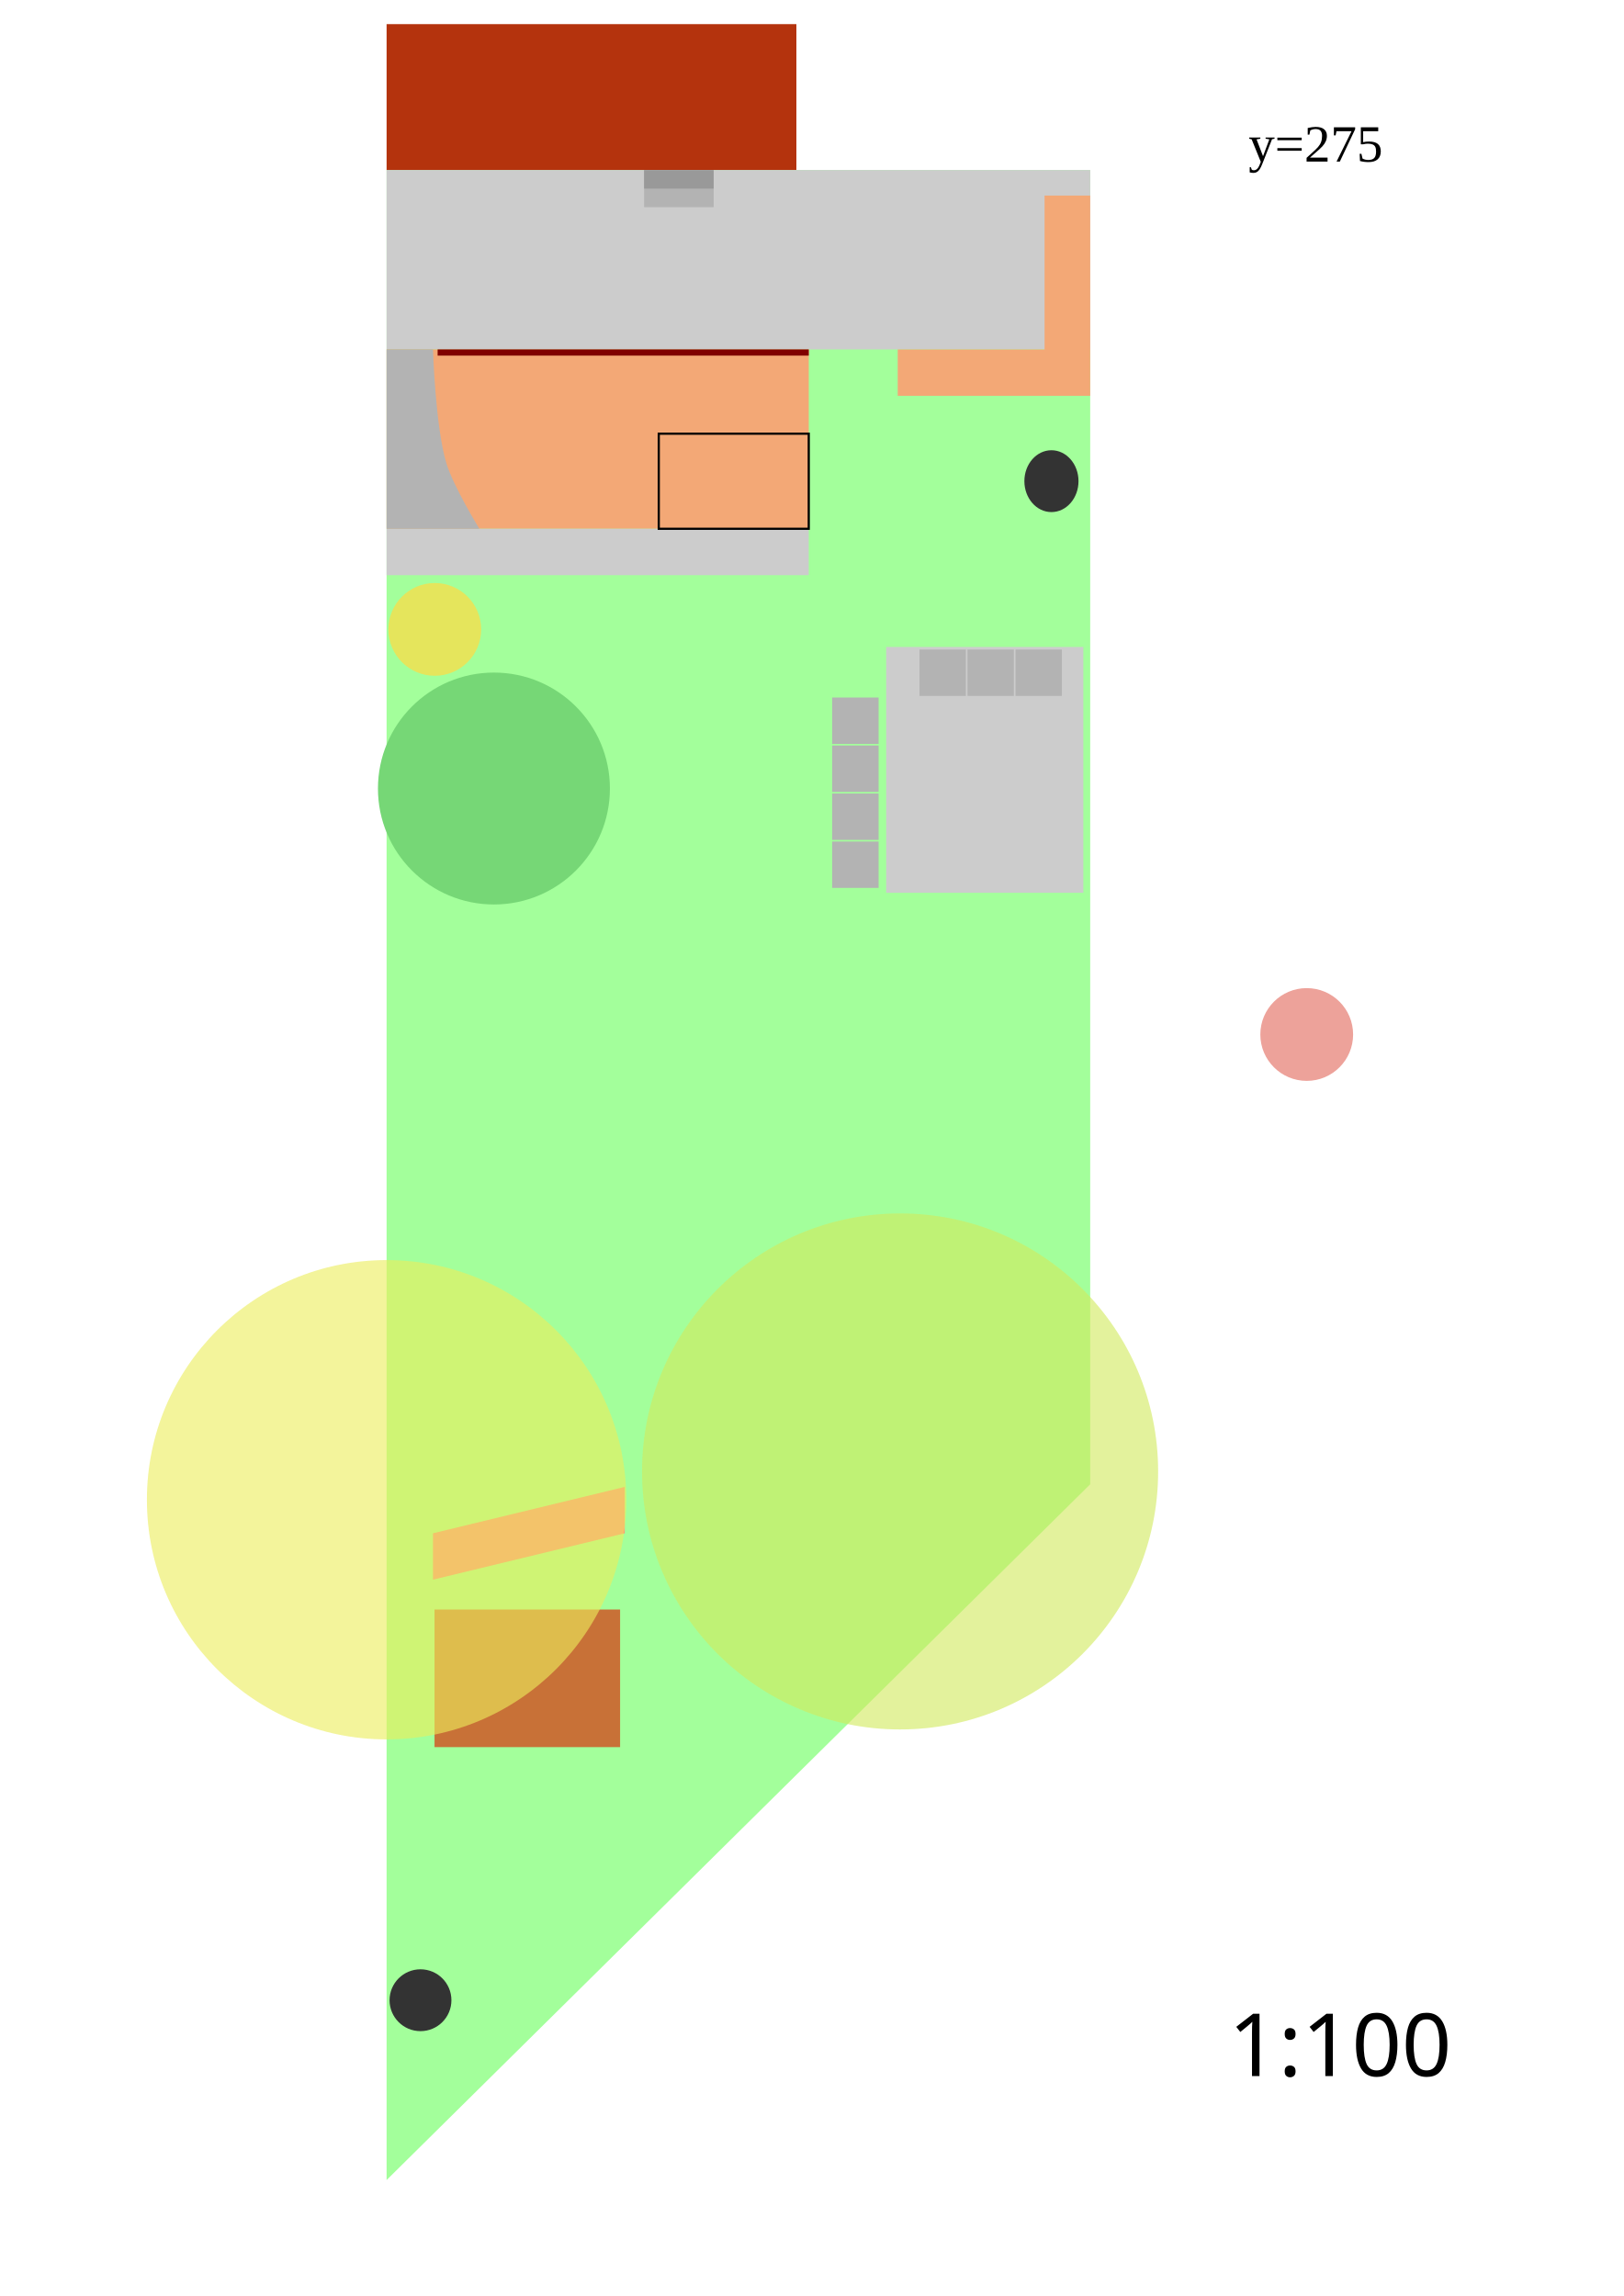
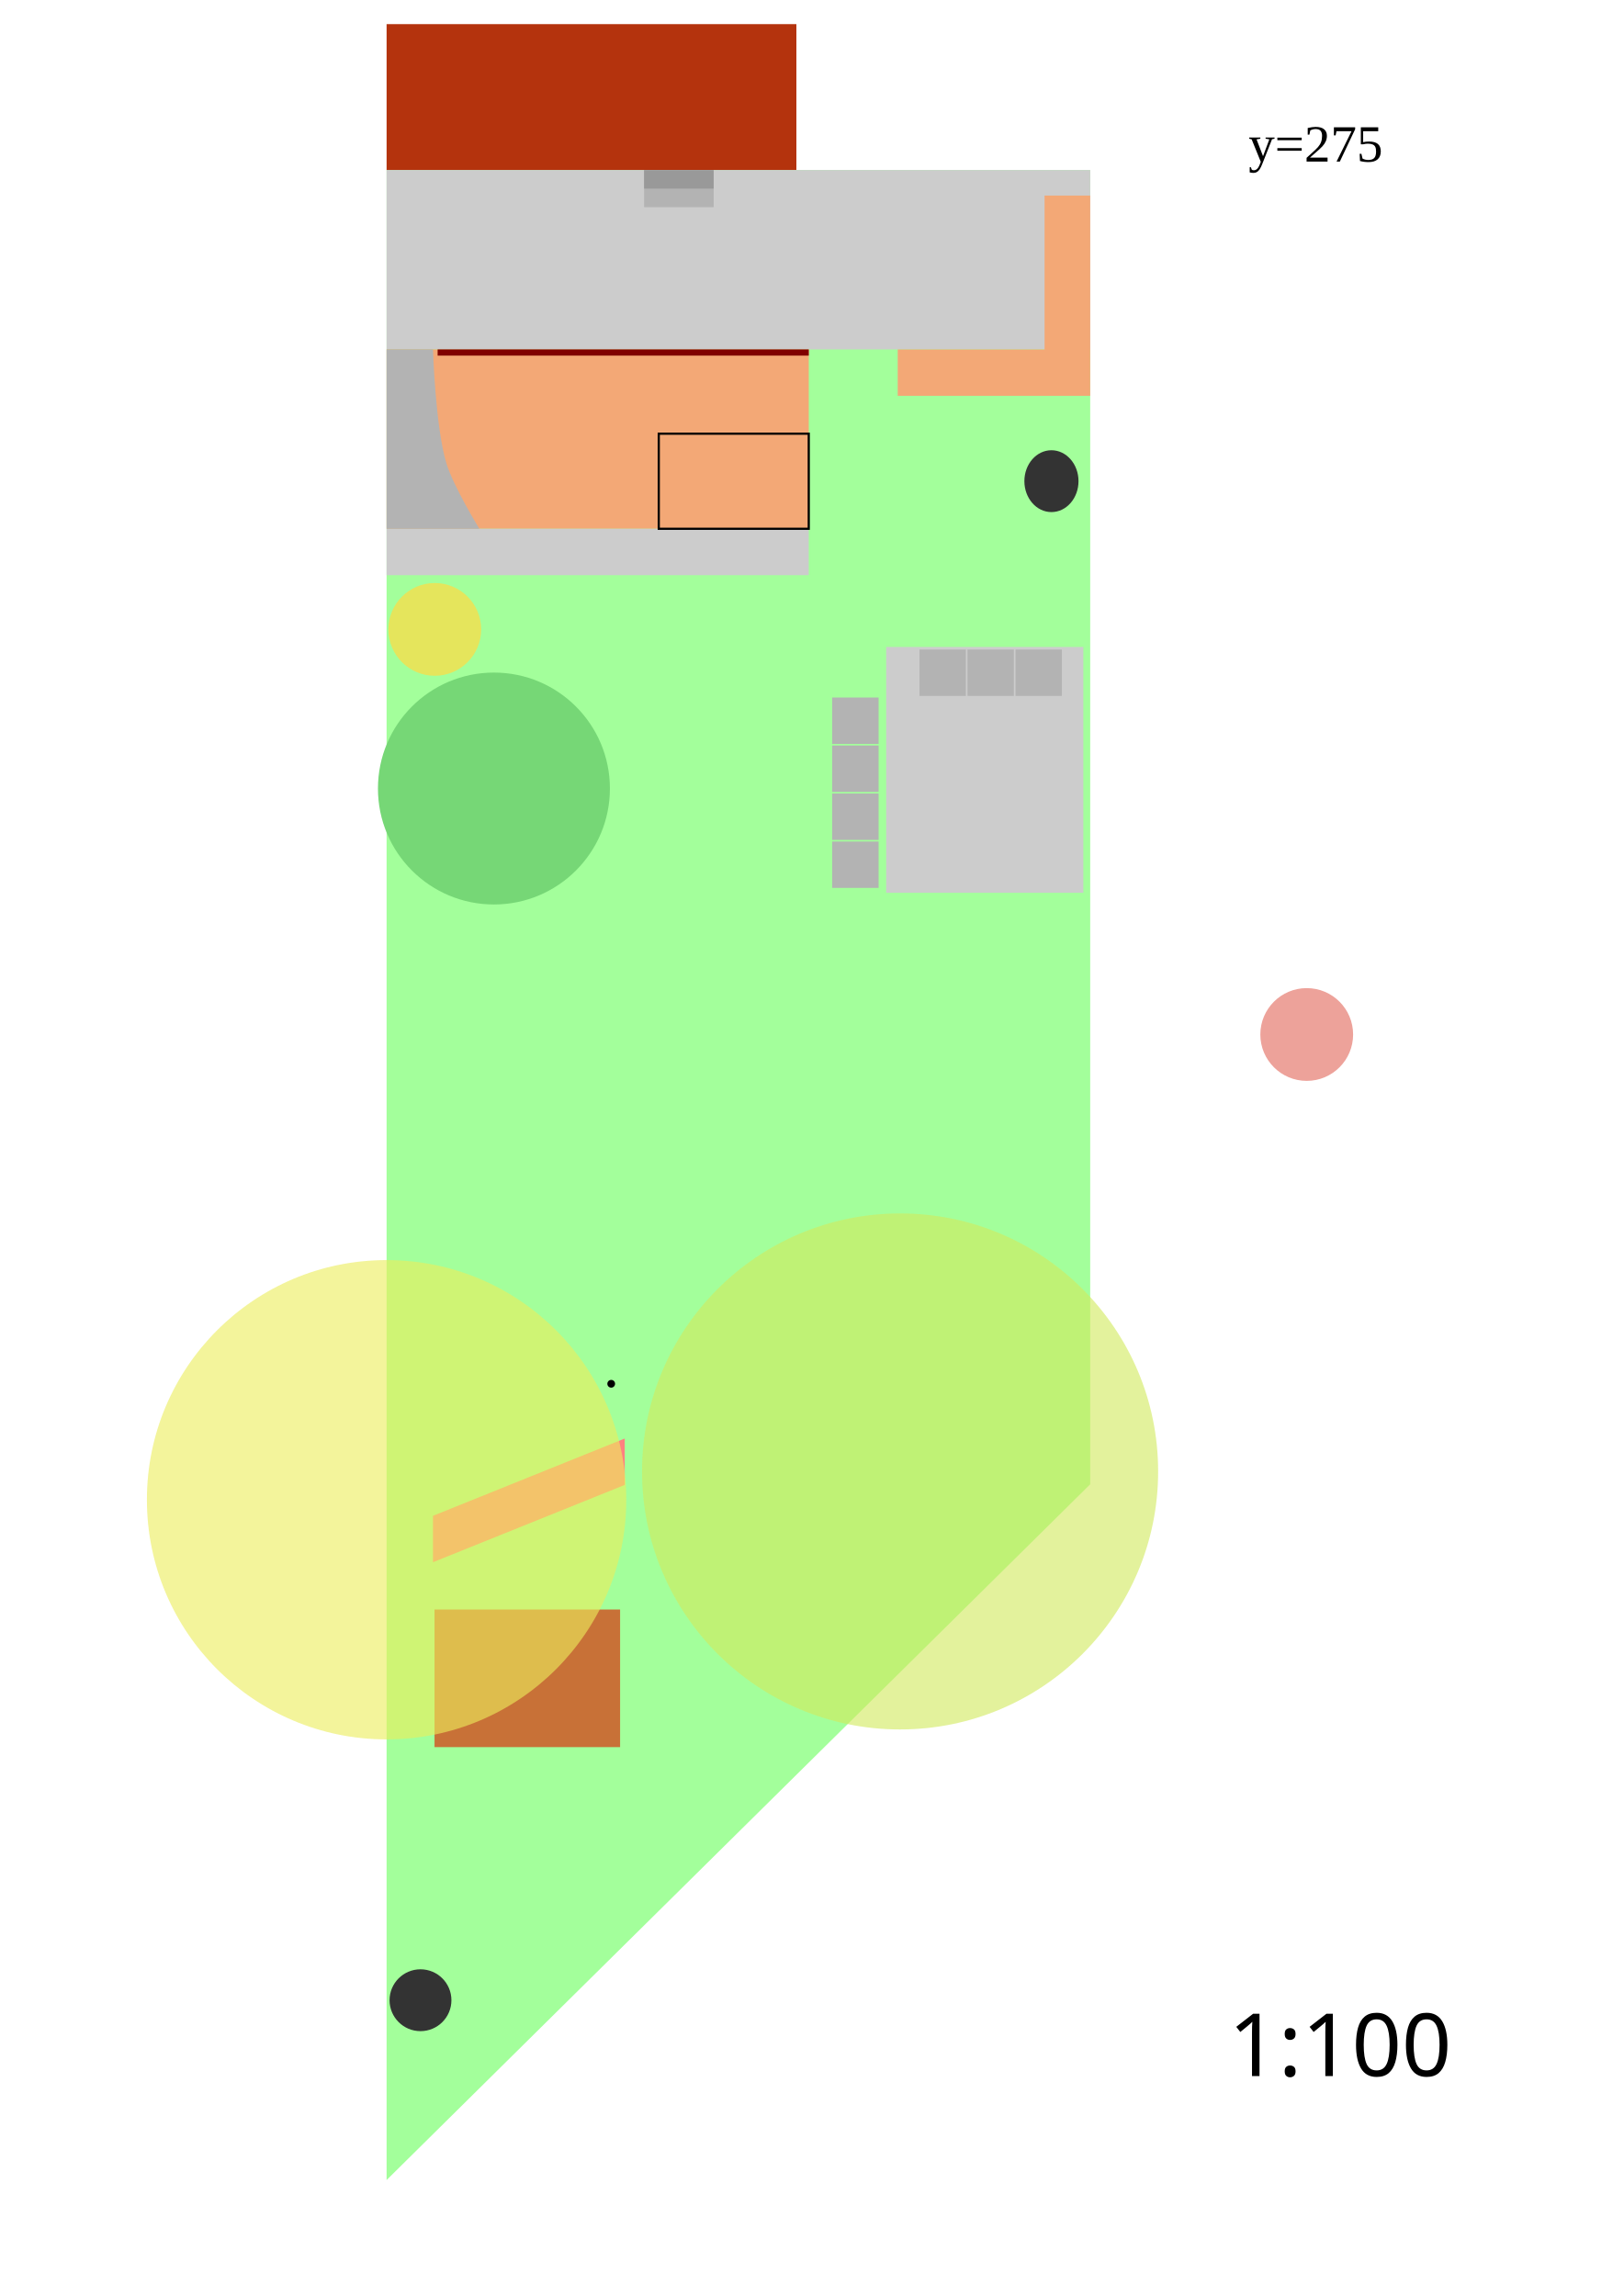
<svg xmlns="http://www.w3.org/2000/svg" width="744.094" height="1052.362" id="svg2" version="1.1">
  <defs id="defs4" />
  <g id="layer1" transform="translate(0,-2.5390623e-6)">
    <path style="fill:#a3ff9b;fill-opacity:1;stroke:none" d="m 177.165,77.953 322.441,0 0,602.363 -322.441,318.897 z" id="rect2985" />
    <rect style="fill:#b4330d;fill-opacity:1;stroke:none" id="rect3756" width="187.795" height="66.892" x="177.165" y="11.06" />
    <rect style="fill:#cccccc;fill-opacity:1;stroke:none" id="rect3758" width="322.441" height="82.205" x="177.165" y="77.953" />
    <rect y="160.158" x="177.165" height="82.205" width="193.465" id="rect3760" style="fill:#f3a876;fill-opacity:1;stroke:none" />
    <text xml:space="preserve" style="font-size:40px;font-style:normal;font-weight:normal;line-height:125%;letter-spacing:0px;word-spacing:0px;fill:#000000;fill-opacity:1;stroke:none;font-family:Sans" x="562.991" y="951.557" id="text3781">
      <tspan id="tspan3783" x="562.991" y="951.557">1:100</tspan>
    </text>
    <rect style="fill:#cccccc;fill-opacity:1;stroke:none" id="rect3785" width="193.465" height="21.26" x="177.165" y="242.362" />
    <path style="fill:#b3b3b3;fill-opacity:1;stroke:none" d="m 177.165,160.158 21.26,0 c 0,0 1.084,35.317 6.1,52.05 3.231,10.777 15.16,30.155 15.16,30.155 l -42.52,0 z" id="rect3793" />
    <path style="fill:#f3a876;fill-opacity:1;stroke:none" d="m 478.688,89.637 0,70.531 -67.281,0 0,21.25 88.188,0 0,-21.25 0,-70.531 -20.906,0 z" id="rect3796" />
    <rect y="77.953" x="295.165" height="17.008" width="31.89" id="rect3065" style="fill:#b3b3b3;fill-opacity:1;stroke:none" />
    <rect style="fill:#999999;fill-opacity:1;stroke:none" id="rect3067" width="31.89" height="8.504" x="295.165" y="77.953" />
    <rect style="fill:#800000;fill-opacity:1;stroke:none" id="rect3069" width="170.079" height="2.835" x="200.551" y="160.158" />
    <rect style="fill:none;stroke:#000000;stroke-width:0.999;stroke-miterlimit:4;stroke-opacity:1;stroke-dasharray:none" id="rect3077" width="68.74" height="43.583" x="301.889" y="198.78" />
    <path transform="matrix(0.3955107,0,0,0.3955107,100.5015,147.225)" d="m 303.405,357.158 a 53.753,53.753 0 1 1 -107.506,0 53.753,53.753 0 1 1 107.506,0 z" id="path3091" style="fill:#e5e55c;fill-opacity:1;stroke:none;display:inline" />
    <path style="opacity:0.613;fill:#d2ea5d;fill-opacity:1;stroke:none" id="path3789" d="m 522,672.508 a 118.256,118.256 0 1 1 -236.513,0 118.256,118.256 0 1 1 236.513,0 z" transform="translate(8.739009,1.922983)" />
    <path style="fill:#eda29a;fill-opacity:1;stroke:none;display:inline" id="path3780" d="m 303.405,357.158 a 53.753,53.753 0 1 1 -107.506,0 53.753,53.753 0 1 1 107.506,0 z" transform="matrix(0.3955107,0,0,0.3955107,500.0918,332.8963)" />
    <path style="fill:#76d776;fill-opacity:1;stroke:none;display:inline" id="path3059" d="m 303.405,357.158 a 53.753,53.753 0 1 1 -107.506,0 53.753,53.753 0 1 1 107.506,0 z" transform="matrix(0.9887767,0,0,0.9887767,-20.49703,8.267688)" />
    <rect style="fill:#cccccc;fill-opacity:1;stroke:none;display:inline" id="rect3798" width="90.354" height="112.677" x="406.101" y="296.536" />
    <rect style="fill:#c87137;fill-opacity:1;stroke:none" id="rect3150" width="85.039" height="63.071" x="199.134" y="737.716" />
    <text xml:space="preserve" style="font-size:24px;font-style:normal;font-variant:normal;font-weight:normal;font-stretch:normal;text-align:start;line-height:125%;letter-spacing:0px;word-spacing:0px;writing-mode:lr;text-anchor:start;fill:#000000;fill-opacity:1;stroke:none;font-family:Courier 10 Pitch;-inkscape-font-specification:Courier 10 Pitch" x="572.17" y="74.06" id="text3920" transform="translate(0,2.5390623e-6)">
      <tspan id="tspan3922" x="572.17" y="74.06">y=275</tspan>
    </text>
-     <path style="fill:#ff8080;fill-opacity:1;stroke:none" d="m 198.425,702.772 87.874,-21.26 0,21.26 -87.874,21.26 z" id="rect3943" />
+     <path style="fill:#ff8080;fill-opacity:1;stroke:none" d="m 198.425,694.772 87.874,-35.432 0,21.26 -87.874,35.432 z" id="rect3943" />
+     <path style="fill:#000000;fill-opacity:1;stroke:none" id="path3946" d="m 53.753,346.408 a 14.334,14.334 0 1 1 -28.668,0 14.334,14.334 0 1 1 28.668,0 z" transform="matrix(0.1235971,0,0,0.1235971,275.2264,591.437)" />
    <path transform="matrix(1.010508,0,0,1.010508,-230.8212,7.826346)" d="m 512.444,672.508 a 108.7,108.7 0 1 1 -217.401,0 108.7,108.7 0 1 1 217.401,0 z" id="path3791" style="opacity:0.613;fill:#ebed5c;fill-opacity:1;stroke:none" />
  </g>
  <g id="layer3" style="display:inline">
    <path style="fill:#333333;fill-opacity:1;stroke:none;display:inline" id="path3083" d="m 303.405,357.158 a 53.753,53.753 0 1 1 -107.506,0 53.753,53.753 0 1 1 107.506,0 z" transform="matrix(0.2307146,0,0,0.2636738,424.2451,126.3632)">
      </path>
    <path transform="matrix(0.2636738,0,0,0.2636738,126.8707,822.6205)" d="m 303.405,357.158 a 53.753,53.753 0 1 1 -107.506,0 53.753,53.753 0 1 1 107.506,0 z" id="path3079" style="fill:#333333;fill-opacity:1;stroke:none;display:inline">
      </path>
    <rect style="fill:#b3b3b3;fill-opacity:1;stroke:none" id="rect3019" width="21.26" height="21.26" x="381.37" y="341.708" />
    <rect y="319.708" x="381.37" height="21.26" width="21.26" id="rect3017" style="fill:#b3b3b3;fill-opacity:1;stroke:none" />
    <rect y="363.708" x="381.37" height="21.26" width="21.26" id="rect3021" style="fill:#b3b3b3;fill-opacity:1;stroke:none" />
    <rect style="fill:#b3b3b3;fill-opacity:1;stroke:none" id="rect3023" width="21.26" height="21.26" x="381.37" y="385.708" />
    <rect transform="translate(0,-2.5390623e-6)" y="297.708" x="421.37" height="21.26" width="21.26" id="rect3025" style="fill:#b3b3b3;fill-opacity:1;stroke:none" />
    <rect transform="translate(0,-2.5390623e-6)" y="297.708" x="465.37" height="21.26" width="21.26" id="rect3029" style="fill:#b3b3b3;fill-opacity:1;stroke:none" />
    <rect transform="translate(0,-2.5390623e-6)" style="fill:#b3b3b3;fill-opacity:1;stroke:none" id="rect3027" width="21.26" height="21.26" x="443.37" y="297.708" />
  </g>
  <g id="layer2" style="display:inline" transform="translate(0,-2.5390623e-6)" />
</svg>
